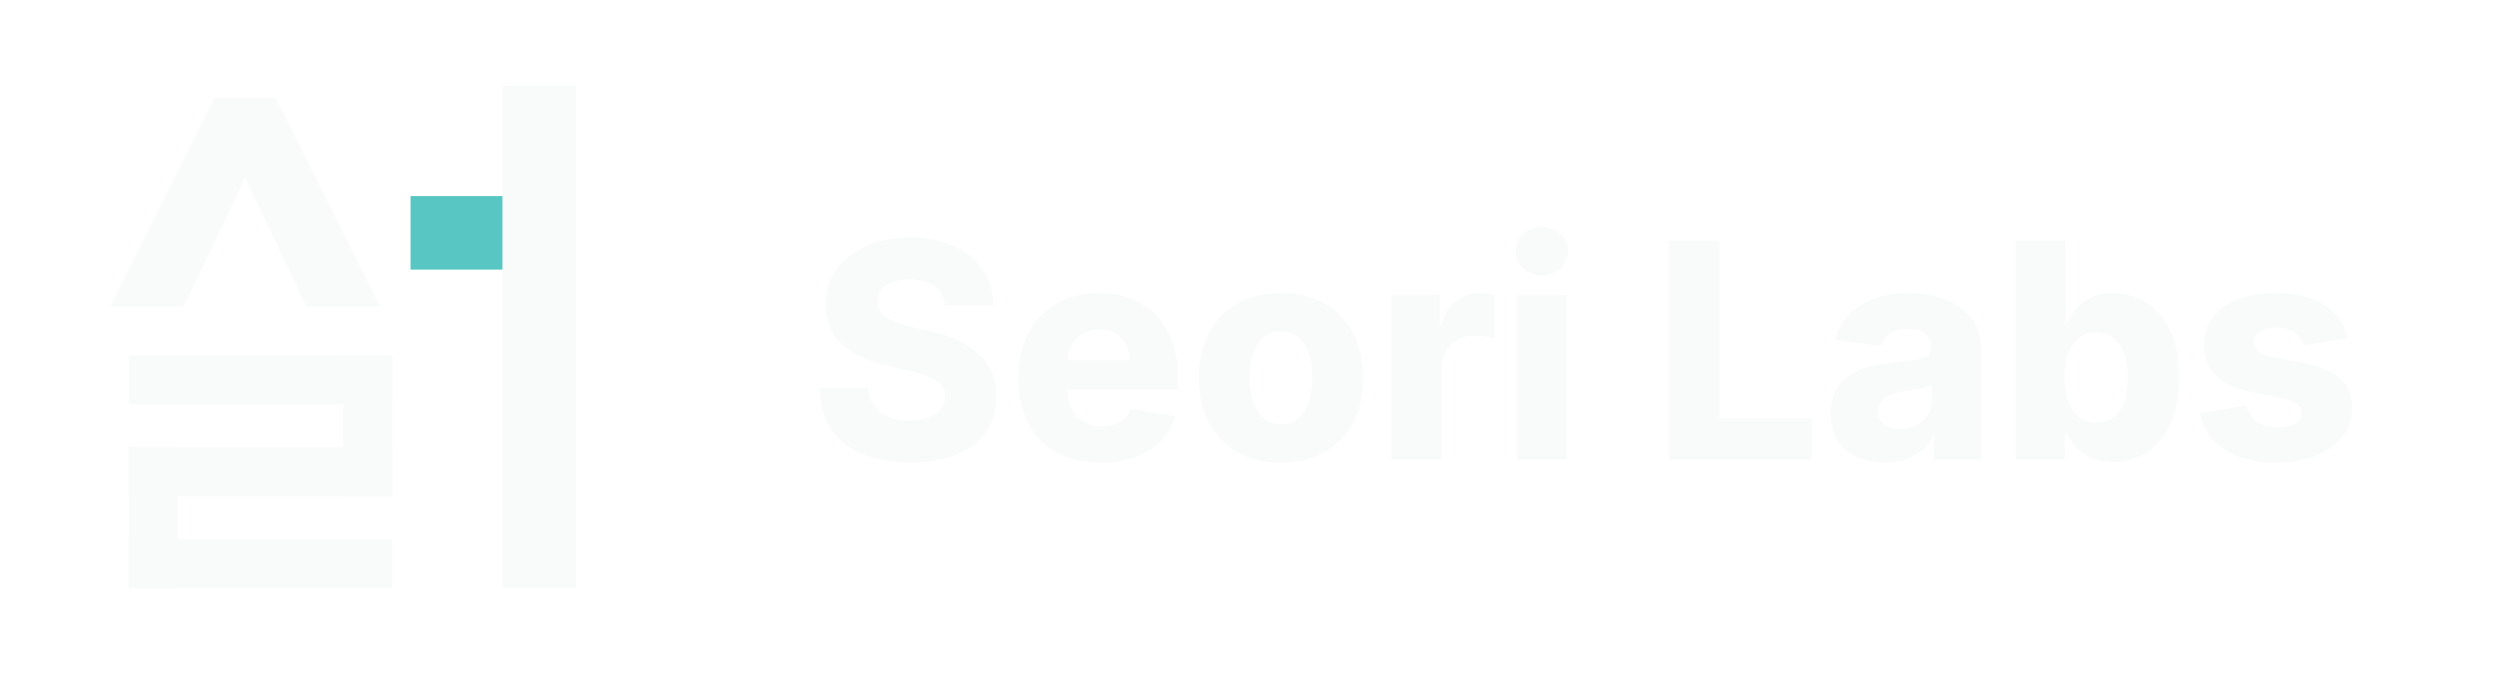
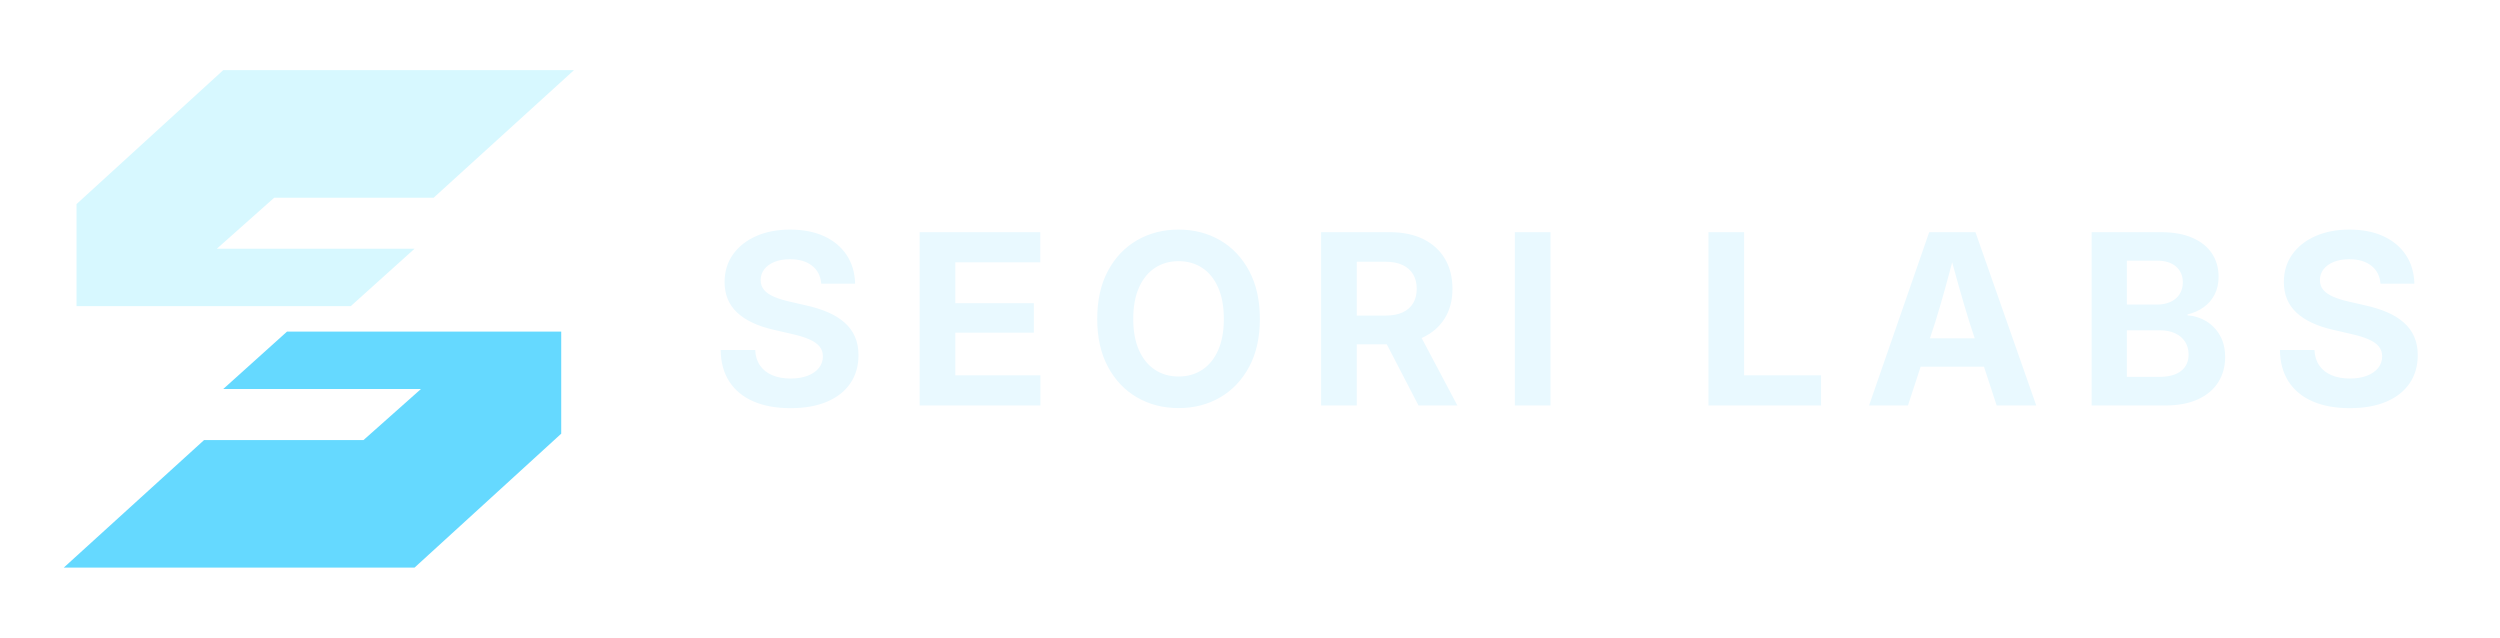
- <svg xmlns="http://www.w3.org/2000/svg" viewBox="0 0 408 112" role="img" aria-labelledby="title desc">
-   <g transform="translate(8 8) scale(1)">
-     <path d="M10 42 27 8h10l17 34H42L32 21 22 42Z" fill="#F9FBFB" />
-     <rect x="13" y="50" width="43" height="8" fill="#F9FBFB" />
-     <rect x="48" y="50" width="8" height="23" fill="#F9FBFB" />
-     <rect x="13" y="65" width="43" height="8" fill="#F9FBFB" />
-     <rect x="13" y="65" width="8" height="23" fill="#F9FBFB" />
-     <rect x="13" y="80" width="43" height="8" fill="#F9FBFB" />
-     <path d="M74 6h12v82H74Z" fill="#F9FBFB" />
-     <path d="M59 24h15v12H59Z" fill="#58C7C4" />
-   </g>
-   <g fill="#F9FBFB" transform="translate(132 75) scale(0.024 -0.024)">
-     <path d="M689.22 -20.27Q504.59 -20.27 367.48 35.67Q230.36 91.6 154.05 204.08Q77.74 316.55 74.47 485.94H404.8Q409.93 413.4 445.69 364.27Q481.44 315.14 542.9 290.43Q604.37 265.72 684.92 265.72Q760.15 265.72 814.51 286.55Q868.88 307.38 898.34 344.82Q927.8 382.27 927.8 431.2Q927.8 475.99 900.9 507.03Q874 538.06 819.89 561.34Q765.78 584.61 683.63 603.03L525.11 640.42Q332.94 684.98 223.27 784.63Q113.61 884.29 113.61 1051.62Q113.61 1189.08 188.05 1292.17Q262.5 1395.26 392.46 1452.63Q522.42 1510 690.05 1510Q861.39 1510 987.64 1451.91Q1113.88 1393.83 1183.68 1290.01Q1253.48 1186.19 1255.33 1049.56H924.7Q917.42 1132.78 856.85 1178.68Q796.28 1224.58 688.34 1224.58Q616.69 1224.58 567.46 1205.25Q518.23 1185.92 493.26 1151.83Q468.3 1117.73 468.3 1074.22Q468.3 1027.01 496.75 994.55Q525.2 962.08 575.95 940.6Q626.7 919.11 692.16 904.11L821.82 873.85Q926.93 850.69 1010.89 811.95Q1094.84 773.21 1154.04 718.83Q1213.24 664.46 1244.28 592.6Q1275.33 520.74 1275.33 430.34Q1275.33 290.44 1205.38 189.22Q1135.44 88 1004.42 33.86Q873.39 -20.27 689.22 -20.27Z" transform="translate(0 0)" />
-     <path d="M635.16 -21.14Q460.99 -21.14 334.9 48.36Q208.8 117.85 141.37 246.85Q73.93 375.85 73.93 554.3Q73.93 727.01 141.3 856.94Q208.67 986.86 331.83 1059.43Q455 1132 622.04 1132Q738.24 1132 836.2 1095.34Q934.16 1058.68 1006.45 986.74Q1078.74 914.79 1118.59 808.51Q1158.44 702.22 1158.44 562.26V475.09H197.36V675.78H996.28L837.82 626.94Q837.82 706.86 813.7 764.44Q789.58 822.02 742.35 853.33Q695.11 884.65 624.9 884.65Q554.69 884.65 506.32 853.05Q457.94 821.45 432.83 765.58Q407.72 709.7 407.72 635.17V491.93Q407.72 403.73 436.76 344.44Q465.8 285.14 518.59 255.68Q571.39 226.22 641.17 226.22Q689.27 226.22 728.59 239.85Q767.92 253.48 796.18 279.8Q824.44 306.13 838.99 344.52L1141.87 293.65Q1114.44 198.2 1046 127.39Q977.55 56.59 873.88 17.73Q770.21 -21.14 635.16 -21.14Z" transform="translate(1350 0)" />
-     <path d="M633.05 -21.14Q459.57 -21.14 333.97 51.22Q208.37 123.58 141.15 253.22Q73.93 382.86 73.93 554.86Q73.93 727.72 141.15 857.5Q208.37 987.28 333.97 1059.64Q459.57 1132 633.05 1132Q806.81 1132 931.84 1059.64Q1056.86 987.28 1124.08 857.5Q1191.3 727.72 1191.3 554.86Q1191.3 382.86 1124.08 253.22Q1056.86 123.58 931.84 51.22Q806.81 -21.14 633.05 -21.14ZM633.05 239.39Q702.37 239.39 749.95 279.49Q797.54 319.59 821.8 391.18Q846.06 462.76 846.06 556.3Q846.06 650.83 821.8 721.63Q797.54 792.42 749.95 831.95Q702.37 871.48 633.05 871.48Q563.29 871.48 515.64 831.95Q467.98 792.42 443.72 721.77Q419.46 651.11 419.46 556.3Q419.46 462.76 443.72 391.18Q467.98 319.59 515.64 279.49Q563.29 239.39 633.05 239.39Z" transform="translate(2578 0)" />
-     <path d="M117.9 0V1118H446.56V915.93H458.56Q488.84 1025.27 559.04 1078.92Q629.23 1132.57 721.35 1132.57Q745.65 1132.57 772.07 1129.42Q798.5 1126.27 820.23 1120.26V823.98Q796.48 832.43 756.24 836.79Q716.01 841.14 683.59 841.14Q618.62 841.14 566.94 812.66Q515.25 784.17 486.05 733.54Q456.86 682.92 456.86 615.51V0Z" transform="translate(3843 0)" />
-     <path d="M117.9 0V1118H456.86V0ZM286.95 1251.6Q213.75 1251.6 161.72 1300.24Q109.68 1348.88 109.68 1416.98Q109.68 1486.47 161.72 1534.57Q213.75 1582.68 286.95 1582.68Q360.22 1582.68 412.36 1534.65Q464.5 1486.62 464.5 1417.02Q464.5 1348.8 412.36 1300.2Q360.22 1251.6 286.95 1251.6Z" transform="translate(4698 0)" />
-     <path d="M119.86 0V1490H463.08V281.13H1090.07V0Z" transform="translate(5729 0)" />
-     <path d="M430.19 -20.27Q323.47 -20.27 239.84 16.51Q156.2 53.28 108.78 126.7Q61.36 200.12 61.36 310.84Q61.36 403.98 94.35 467.56Q127.34 531.14 185.47 570.65Q243.6 610.16 318.81 631.1Q394.02 652.04 478.46 659.17Q574.16 667.88 632.51 677.02Q690.86 686.17 717.78 704.96Q744.7 723.75 744.7 758.31V762.88Q744.7 803.52 726.21 831.61Q707.73 859.71 672.92 874.61Q638.1 889.51 588.02 889.51Q538.1 889.51 499.71 874.54Q461.33 859.56 436.57 833.16Q411.81 806.76 401.68 771.34L93.36 813.3Q117.03 909.57 182.15 981.03Q247.28 1052.5 350.67 1092.25Q454.06 1132 590.9 1132Q692.01 1132 781.41 1108.12Q870.81 1084.24 938.74 1037.08Q1006.67 989.92 1045.16 920.01Q1083.65 850.1 1083.65 757.76V0H764.16V156.3H755.03Q725.29 100.11 679.35 60.76Q633.41 21.41 571.42 0.57Q509.44 -20.27 430.19 -20.27ZM532.07 206.75Q593.41 206.75 642 231.43Q690.6 256.11 719.08 299.28Q747.56 342.44 747.56 398.27V508.16Q732.98 500.18 709.58 492.9Q686.19 485.62 658.02 479.77Q629.85 473.92 601.82 469.49Q573.79 465.06 549.22 461.35Q497.11 454.06 459.94 436.71Q422.77 419.36 403.09 391.88Q383.41 364.41 383.41 325.47Q383.41 286.8 402.67 260.33Q421.93 233.86 455.32 220.3Q488.7 206.75 532.07 206.75Z" transform="translate(6887 0)" />
-     <path d="M779.39 -16.84Q693.44 -16.84 630.94 12.14Q568.45 41.12 527.72 86.19Q486.99 131.26 465.13 180.88H452.29V0H117.9V1490H456.86V926.83H465.13Q486.28 976.16 526 1023.45Q565.73 1070.74 628.66 1101.37Q691.58 1132 781.97 1132Q901.2 1132 1002.69 1069.88Q1104.18 1007.75 1166.47 880.4Q1228.76 753.05 1228.76 557.43Q1228.76 368.69 1168.76 240.84Q1108.76 112.99 1006.91 48.07Q905.07 -16.84 779.39 -16.84ZM665.75 249.41Q735.67 249.41 783.26 288.01Q830.84 326.61 855.6 396.34Q880.36 466.06 880.36 558Q880.36 650.37 855.75 719.53Q831.13 788.68 783.54 827.22Q735.95 865.75 665.75 865.75Q597.12 865.75 548.6 828.07Q500.08 790.39 474.6 721.52Q449.13 652.64 449.13 558Q449.13 464.79 474.75 395.56Q500.36 326.34 549.03 287.88Q597.69 249.41 665.75 249.41Z" transform="translate(8089 0)" />
-     <path d="M583.11 -21.14Q441.62 -21.14 332.78 19.17Q223.95 59.47 155.57 135.13Q87.19 210.8 67.9 316.82L382.82 367.13Q403.96 293.75 455.06 256.12Q506.17 218.49 595.43 218.49Q670.9 218.49 714.27 245.58Q757.63 272.66 757.63 316.6Q757.63 355.99 723.93 380.53Q690.24 405.06 619.41 419.05L424.82 457.32Q259.93 489.74 178.05 570.26Q96.18 650.77 96.18 778.79Q96.18 889.83 156.26 968.7Q216.35 1047.57 325.6 1089.78Q434.85 1132 583.21 1132Q721.84 1132 824.17 1094.64Q926.51 1057.27 989.18 988.54Q1051.86 919.8 1071.13 824.34L771.37 775.89Q755.53 832.31 708.83 864.49Q662.14 896.66 589.22 896.66Q523.59 896.66 478.93 870.35Q434.26 844.04 434.26 799.1Q434.26 763.59 462.44 737.19Q490.61 710.79 563.55 696.38L774.8 656.38Q940.4 624.68 1021.63 550.25Q1102.87 475.82 1102.87 354.38Q1102.87 240.63 1035.91 156.25Q968.96 71.88 851.91 25.37Q734.87 -21.14 583.11 -21.14Z" transform="translate(9392 0)" />
-   </g>
+ <svg xmlns="http://www.w3.org/2000/svg" width="392" height="100" viewBox="0 0 392 100" role="img" aria-label="Seori Labs">
+   <path fill="#d7f8ff" d="M12 32L35 11H90L68 31H43L34 39H65L55 48H12Z" />
+   <path fill="#65d9ff" d="M12 32L35 11H90L68 31H43L34 39H65L55 48H12Z" transform="rotate(180 50 50)" />
+   <path fill="#e9f9ff" transform="translate(111.5998 63.5811) scale(0.01823877)" d="M677.55 22.97Q492.32 22.97 358.32 -35.18Q224.31 -93.33 151.58 -205.07Q78.85 -316.81 76.77 -476.96H373.71Q377.21 -398.38 415.37 -343.5Q453.53 -288.63 520.86 -260.2Q588.2 -231.77 677.61 -231.77Q761.52 -231.77 823.81 -255.49Q886.1 -279.2 920.86 -322.24Q955.62 -365.27 955.62 -422.45Q955.62 -471.98 926.97 -507.15Q898.32 -542.33 840.18 -568.11Q782.03 -593.9 692.96 -613.92L533.08 -650.91Q325.93 -698.02 218.24 -799.13Q110.54 -900.23 110.54 -1061.13Q110.54 -1196.54 182.25 -1297.93Q253.96 -1399.31 380.94 -1455.77Q507.92 -1512.22 673.75 -1512.22Q842.66 -1512.22 966.78 -1454.93Q1090.9 -1397.64 1160.01 -1293.19Q1229.11 -1188.73 1232.69 -1047.25H941.46Q933.46 -1146.23 862.15 -1201.93Q790.85 -1257.63 673.39 -1257.63Q596.95 -1257.63 539.99 -1234.58Q483.03 -1211.54 451.78 -1171.04Q420.53 -1130.54 420.53 -1077.99Q420.53 -1028.02 449.93 -993.46Q479.33 -958.9 535.2 -934.82Q591.06 -910.74 669.6 -892.97L808.54 -861.02Q916.58 -837.41 1000.83 -800.55Q1085.09 -763.7 1143.26 -711.71Q1201.43 -659.73 1231.52 -590.6Q1261.62 -521.48 1261.62 -433.18Q1261.62 -293.19 1191.63 -190.66Q1121.65 -88.13 990.87 -32.58Q860.08 22.97 677.55 22.97ZM1787.34 0V-1490H2824.57V-1230.93H2093.94V-879.43H2769.19V-625.88H2093.94V-259.07H2825.45V0ZM4013.42 22.22Q3814.4 22.22 3655.91 -69.81Q3497.41 -161.84 3405.76 -333.61Q3314.1 -505.38 3314.1 -744Q3314.1 -984.41 3405.76 -1156.45Q3497.41 -1328.5 3655.91 -1420.36Q3814.4 -1512.22 4013.42 -1512.22Q4212.68 -1512.22 4370.68 -1420.36Q4528.67 -1328.5 4620.5 -1156.45Q4712.32 -984.41 4712.32 -744Q4712.32 -504.84 4620.5 -333.07Q4528.67 -161.3 4370.68 -69.54Q4212.68 22.22 4013.42 22.22ZM4013.42 -249.17Q4128.75 -249.17 4216.44 -306.68Q4304.14 -364.19 4353.4 -474.85Q4402.66 -585.51 4402.66 -744Q4402.66 -903.69 4353.4 -1014.75Q4304.14 -1125.81 4216.44 -1183.32Q4128.75 -1240.83 4013.42 -1240.83Q3898.42 -1240.83 3810.62 -1183.22Q3722.82 -1125.6 3673.29 -1014.55Q3623.76 -903.49 3623.76 -744Q3623.76 -585.51 3673.29 -474.95Q3722.82 -364.4 3810.62 -306.78Q3898.42 -249.17 4013.42 -249.17ZM5238.7 0V-1490H5828.27Q5996.95 -1490 6117.84 -1430.21Q6238.72 -1370.42 6303.41 -1261.03Q6368.1 -1151.64 6368.1 -1003.01Q6368.1 -855.39 6301.13 -748.17Q6234.16 -640.95 6110.29 -583.25Q5986.42 -525.55 5814.94 -525.55H5421.29V-772.95H5793.27Q5879.9 -772.95 5939.45 -800.29Q5999 -827.64 6029.94 -879.15Q6060.89 -930.66 6060.89 -1003.01Q6060.89 -1076.32 6029.82 -1128.07Q5998.74 -1179.82 5939.09 -1207.82Q5879.44 -1235.81 5792.35 -1235.81H5545.3V0ZM6076.22 0 5726.06 -675.36H6052.64L6410.36 0ZM7210.98 -1490V0H6904.38V-1490ZM8568.74 0V-1490H8875.34V-259.07H9536.98V0ZM9949.54 0 10466.62 -1490H10864.21L11387.01 0H11046.74L10810.52 -722.34Q10767.03 -863.37 10722.26 -1021.33Q10677.49 -1179.28 10626.21 -1373.06H10702.54Q10651.34 -1178.87 10607.5 -1020.51Q10563.67 -862.14 10520.42 -722.34L10283.86 0ZM10275.55 -334.01V-577.32H11061.3V-334.01ZM11863.1 0V-1490H12457.38Q12619.4 -1490 12730.27 -1441.23Q12841.13 -1392.46 12897.8 -1306.45Q12954.48 -1220.45 12954.48 -1107.16Q12954.48 -1020.33 12920.68 -954.29Q12886.87 -888.24 12826.9 -845.24Q12766.92 -802.25 12687.23 -782.74V-774.93Q12775.1 -768.92 12848.61 -724.43Q12922.11 -679.94 12966.48 -601.89Q13010.85 -523.83 13010.85 -415.87Q13010.85 -294.63 12951.95 -200.64Q12893.05 -106.65 12777.7 -53.32Q12662.34 0 12493.14 0ZM12166.1 -246.11H12442.8Q12568.6 -246.11 12632.62 -297.4Q12696.63 -348.68 12696.63 -438.07Q12696.63 -500.83 12666.86 -547.58Q12637.08 -594.32 12581.67 -620.36Q12526.26 -646.39 12448.84 -646.39H12166.1ZM12166.1 -867.68H12424.78Q12491.43 -867.68 12541.5 -890.85Q12591.58 -914.01 12619.36 -956.96Q12647.15 -999.91 12647.15 -1058.72Q12647.15 -1142.9 12589.23 -1193.87Q12531.32 -1244.85 12427.45 -1244.85H12166.1ZM14082.67 22.97Q13897.44 22.97 13763.44 -35.18Q13629.43 -93.33 13556.7 -205.07Q13483.97 -316.81 13481.89 -476.96H13778.83Q13782.33 -398.38 13820.49 -343.5Q13858.65 -288.63 13925.98 -260.2Q13993.32 -231.77 14082.73 -231.77Q14166.64 -231.77 14228.93 -255.49Q14291.22 -279.2 14325.98 -322.24Q14360.74 -365.27 14360.74 -422.45Q14360.74 -471.98 14332.09 -507.15Q14303.44 -542.33 14245.3 -568.11Q14187.15 -593.9 14098.08 -613.92L13938.2 -650.91Q13731.05 -698.02 13623.36 -799.13Q13515.66 -900.23 13515.66 -1061.13Q13515.66 -1196.54 13587.37 -1297.93Q13659.08 -1399.31 13786.06 -1455.77Q13913.04 -1512.22 14078.87 -1512.22Q14247.78 -1512.22 14371.9 -1454.93Q14496.02 -1397.64 14565.13 -1293.19Q14634.23 -1188.73 14637.81 -1047.25H14346.58Q14338.58 -1146.23 14267.27 -1201.93Q14195.97 -1257.63 14078.51 -1257.63Q14002.07 -1257.63 13945.11 -1234.58Q13888.15 -1211.54 13856.9 -1171.04Q13825.65 -1130.54 13825.65 -1077.99Q13825.65 -1028.02 13855.05 -993.46Q13884.45 -958.9 13940.32 -934.82Q13996.18 -910.74 14074.72 -892.97L14213.66 -861.02Q14321.7 -837.41 14405.95 -800.55Q14490.21 -763.7 14548.38 -711.71Q14606.55 -659.73 14636.64 -590.6Q14666.74 -521.48 14666.74 -433.18Q14666.74 -293.19 14596.75 -190.66Q14526.77 -88.13 14395.99 -32.58Q14265.2 22.97 14082.67 22.97Z" />
</svg>
